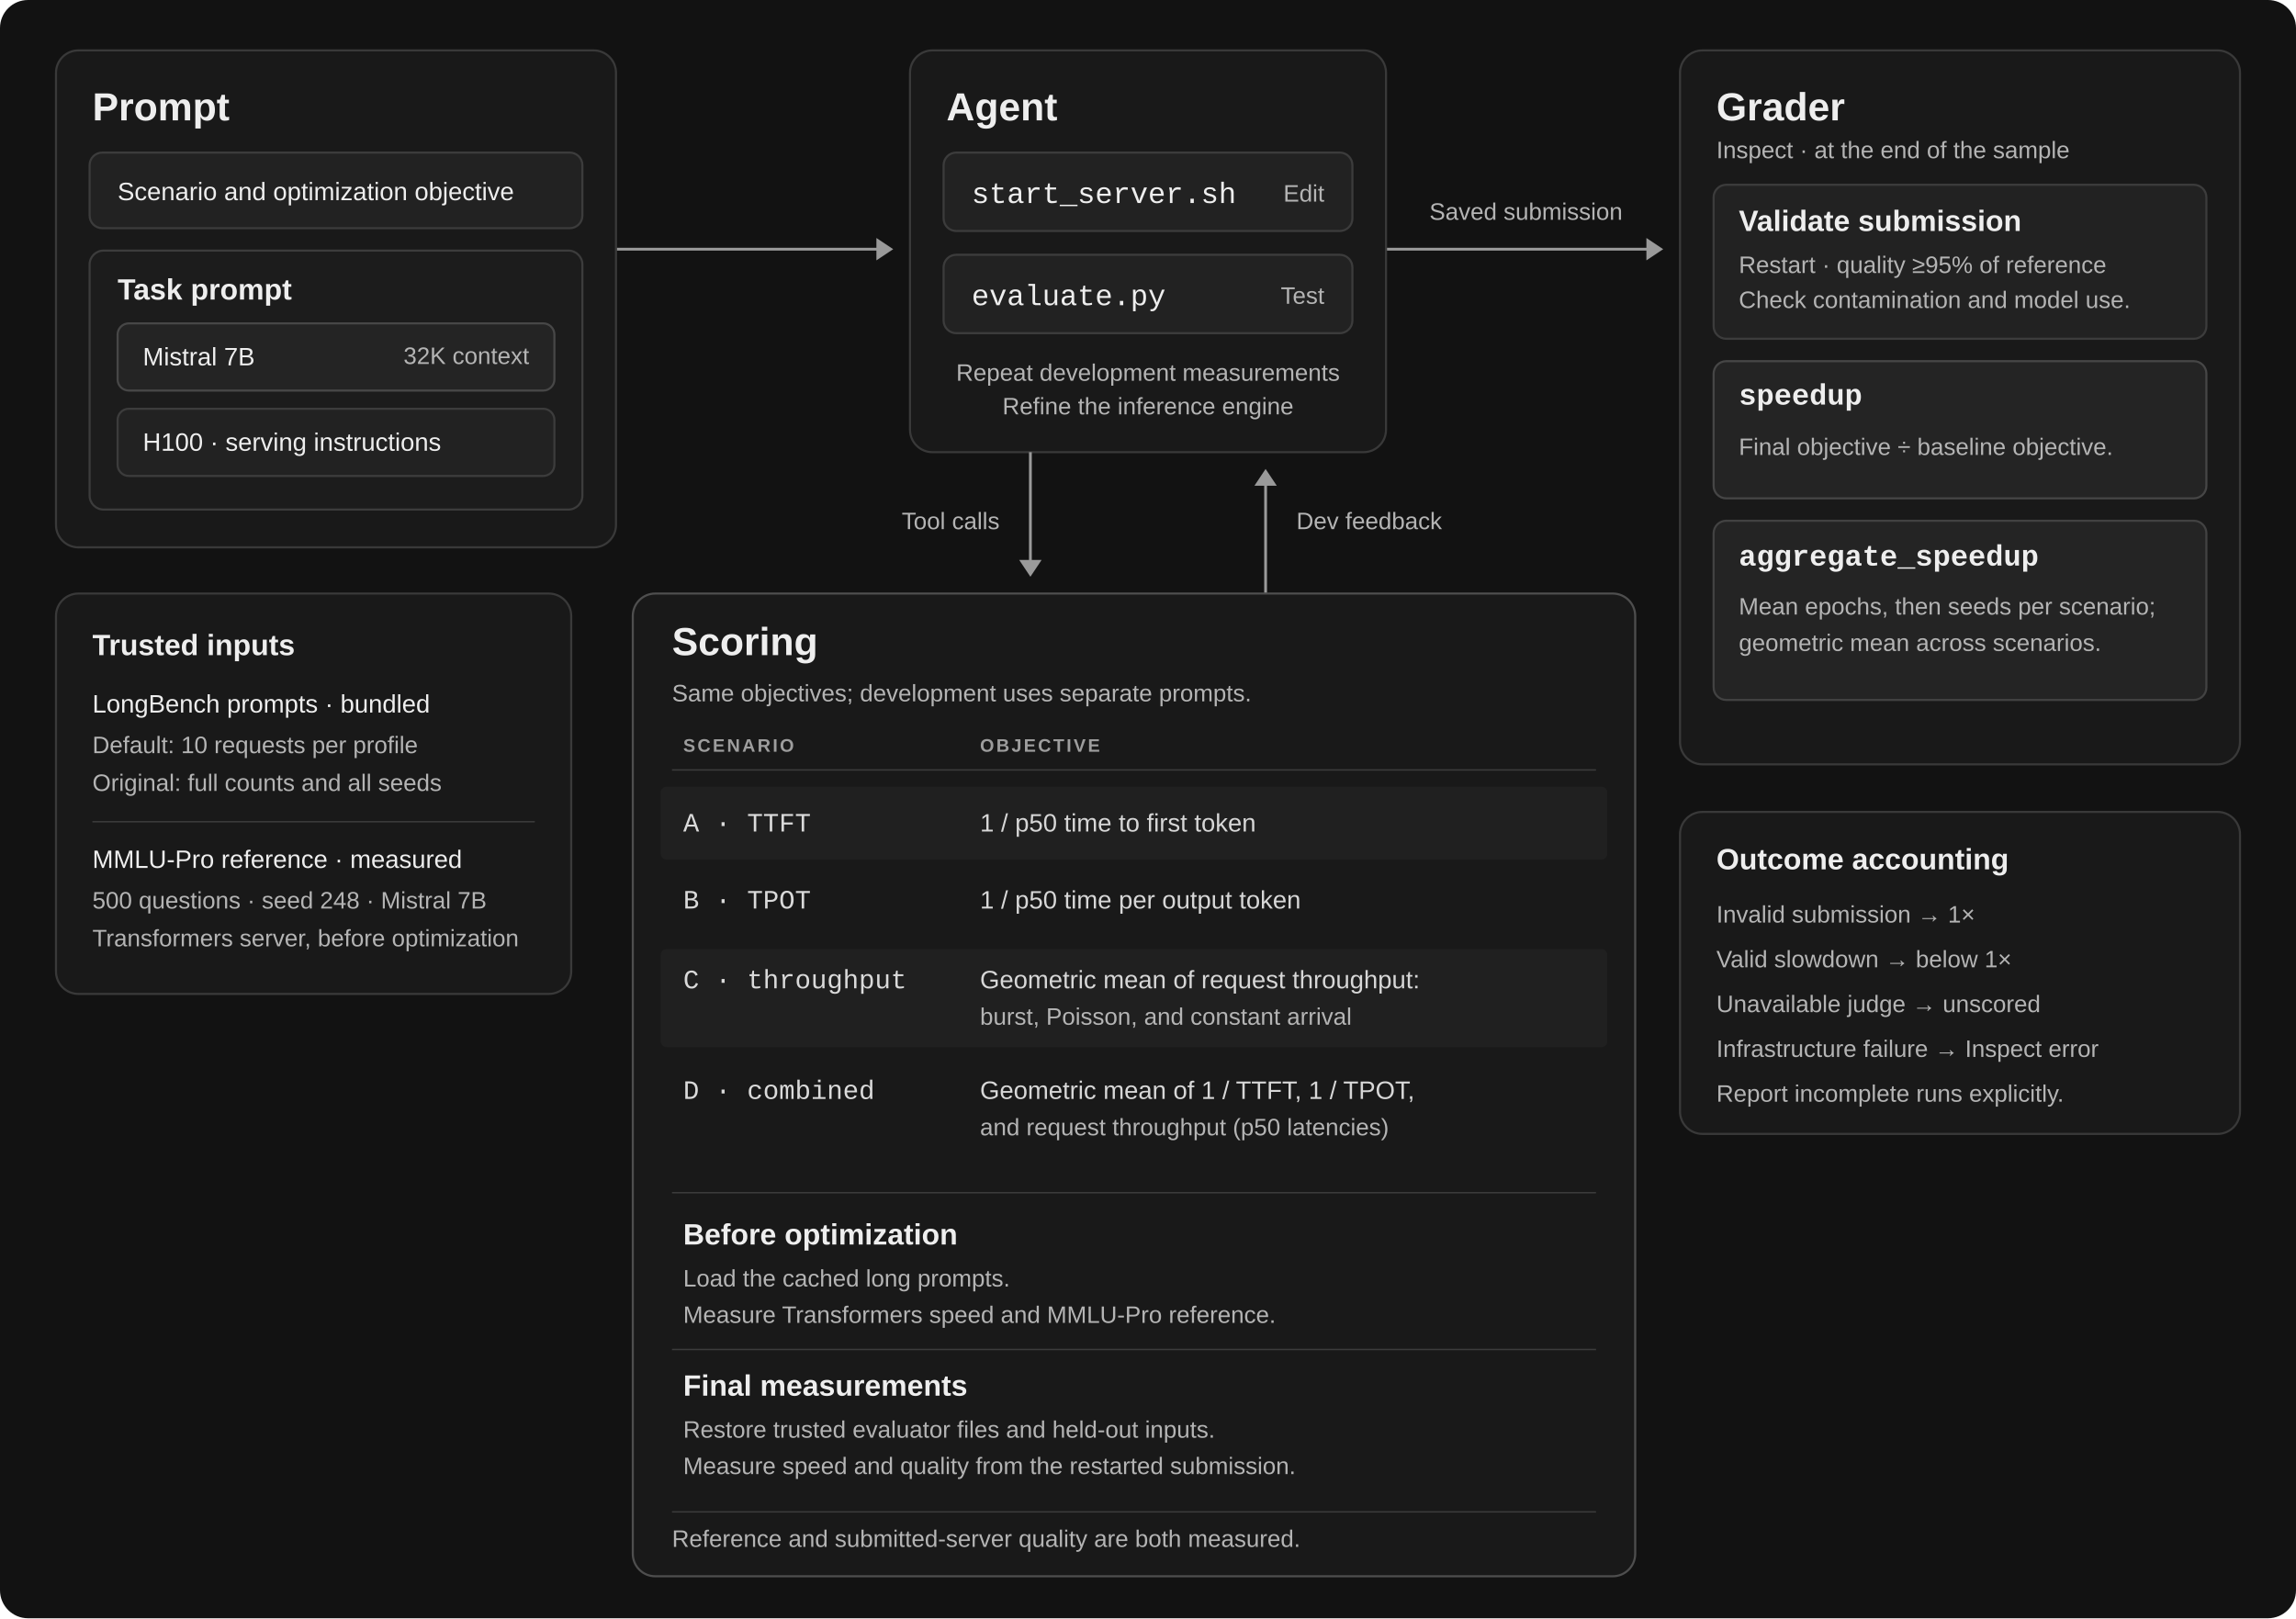
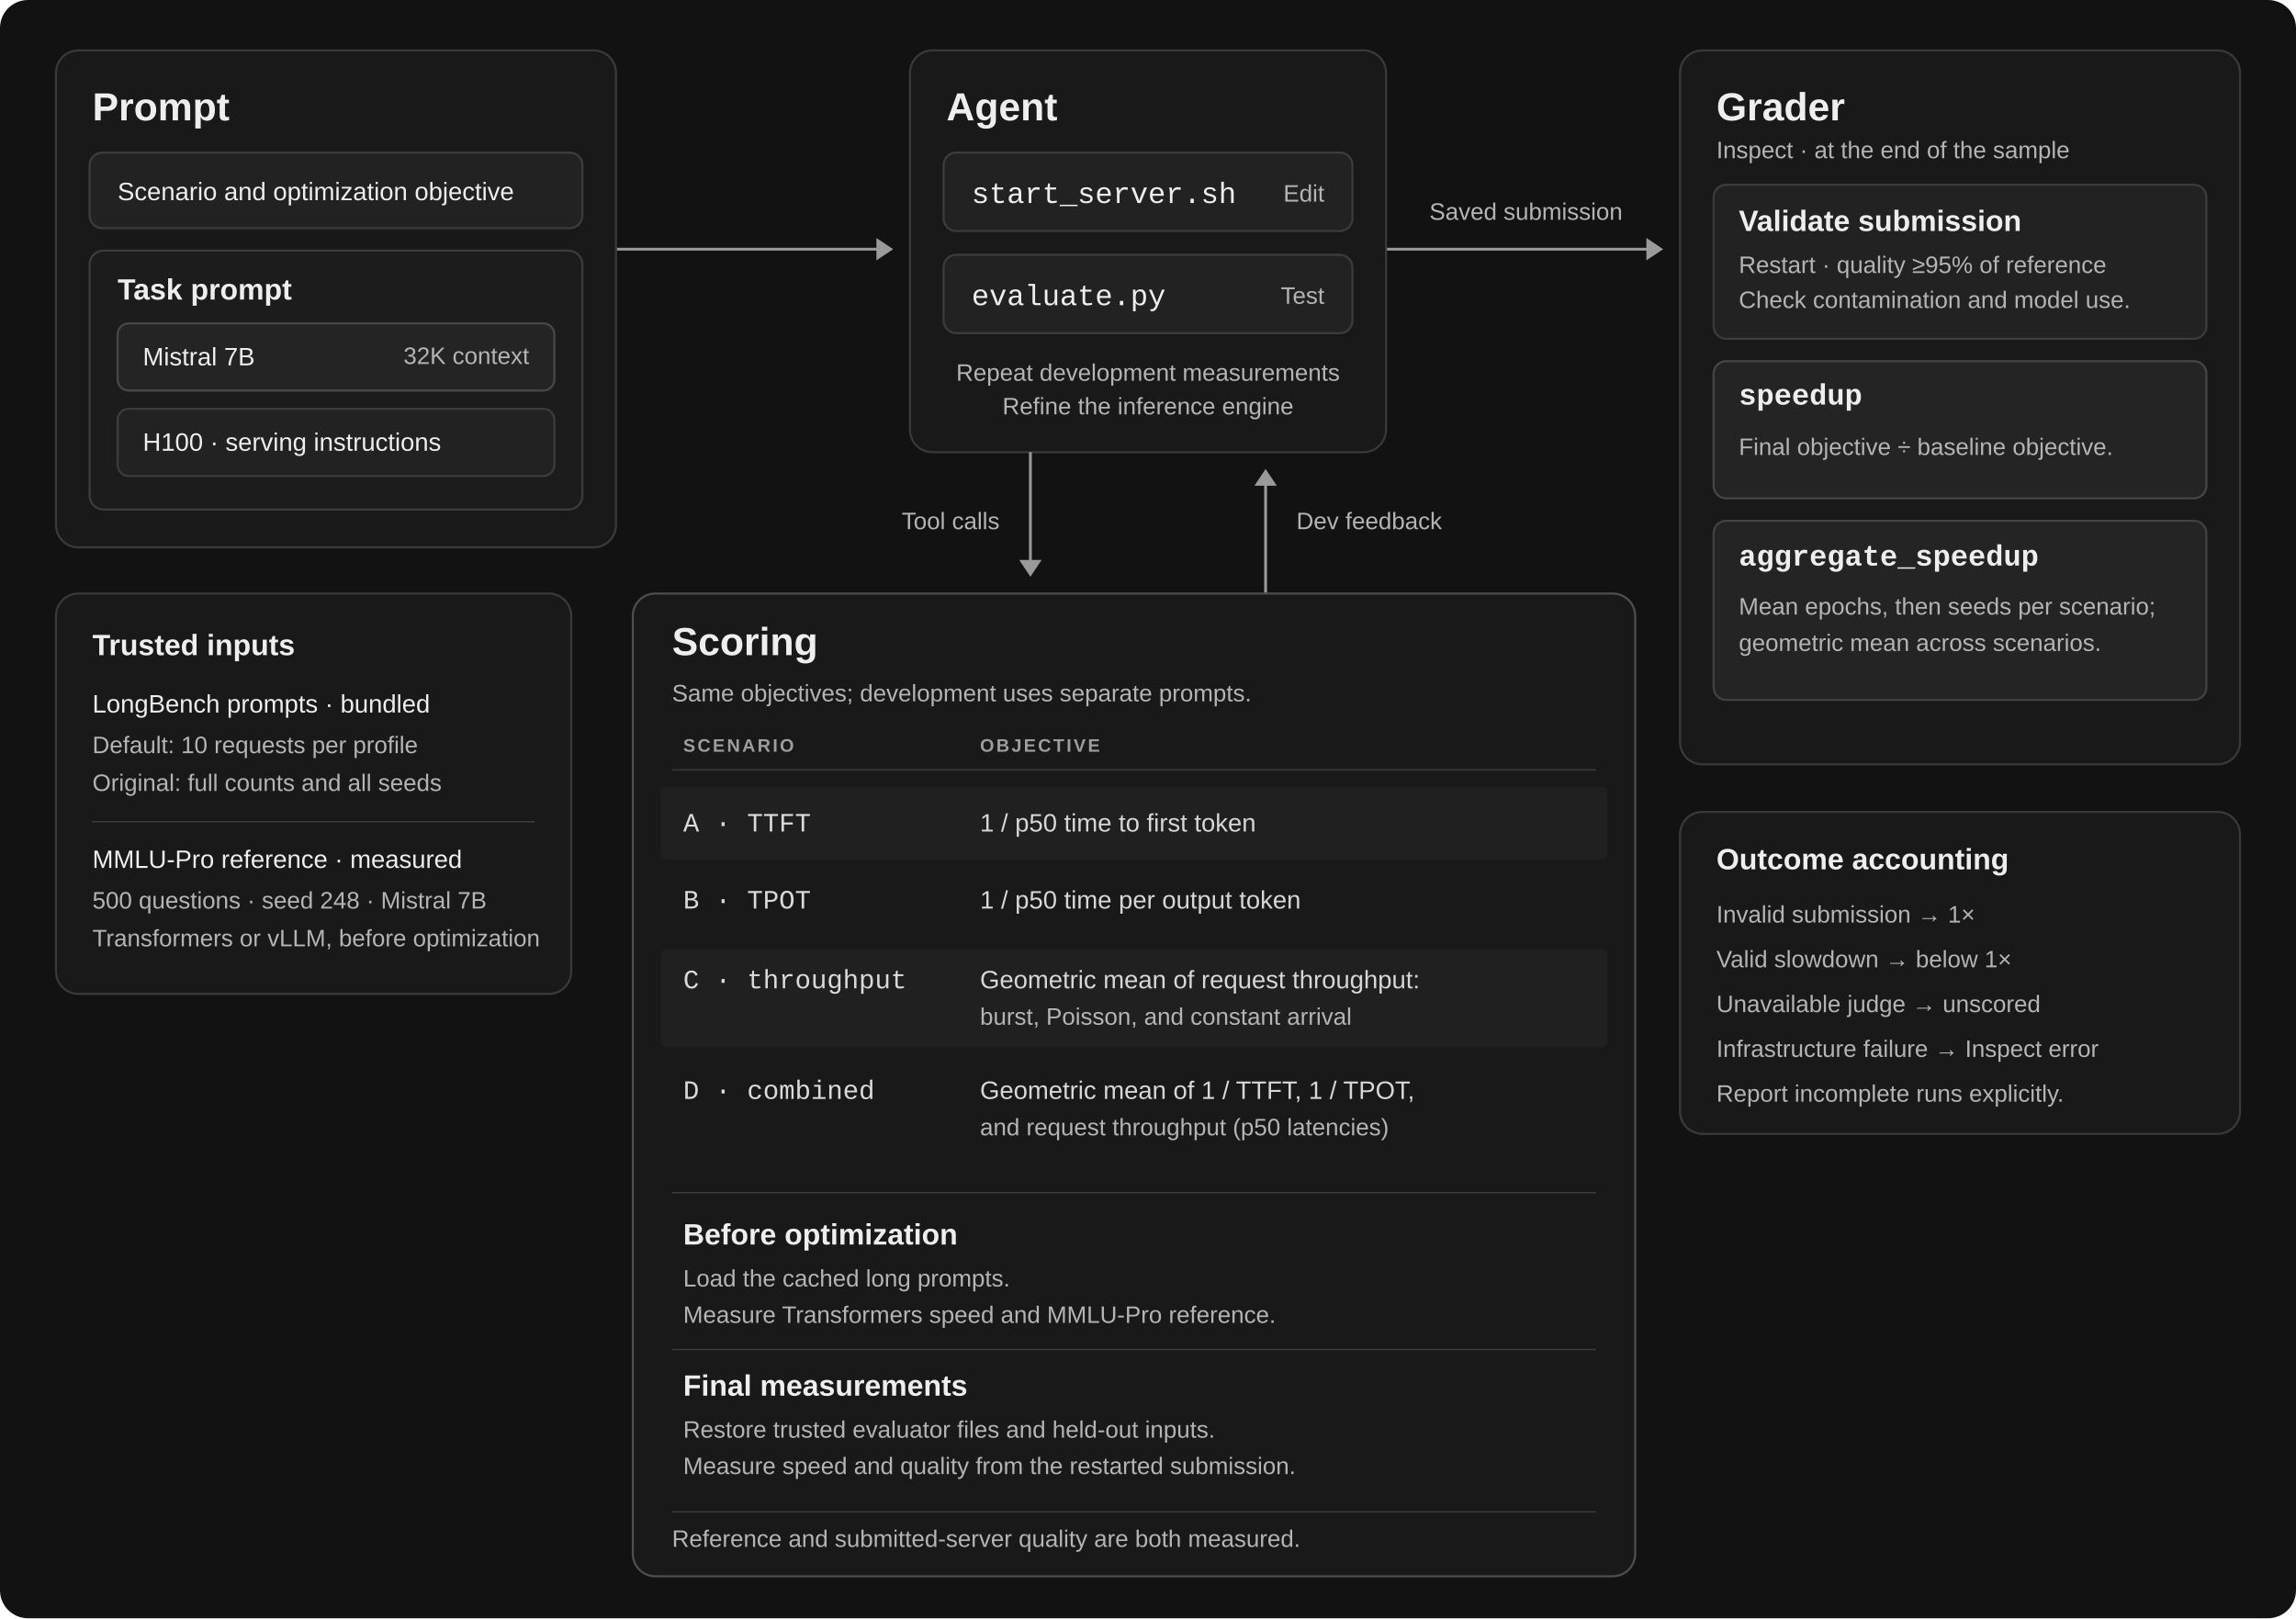
<svg xmlns="http://www.w3.org/2000/svg" width="1640" height="1156" viewBox="0 0 1640 1156" role="img" aria-labelledby="title description">
  <defs>
    <style>
      text { font-family: Arial, Helvetica, sans-serif; fill: #eeeeee; }
      .heading { font-size: 28px; font-weight: 700; }
      .label { font-size: 21px; font-weight: 600; }
      .body { font-size: 18px; }
      .small { font-size: 17px; fill: #b4b4b4; }
      .mono { font-family: 'SFMono-Regular', Consolas, 'Liberation Mono', monospace; }
      .scenario { font-family: 'SFMono-Regular', Consolas, 'Liberation Mono', monospace; font-size: 19px; fill: #dadada; }
      .meaning { font-size: 18px; fill: #d7d7d7; }
      .column { font-size: 13px; font-weight: 600; letter-spacing: 1.5px; fill: #9d9d9d; }
      .panel { fill: #191919; stroke: #393939; stroke-width: 1.5; }
      .slot { fill: #222222; stroke: #3c3c3c; stroke-width: 1.5; }
      .connector { fill: none; stroke: #9a9a9a; stroke-width: 2; }
    </style>
  </defs>
  <rect width="1640" height="1156" rx="20" fill="#121212" />
  <path class="connector" d="M440 178 H628" />
  <path d="M638 178 L626 170 L626 186 Z" fill="#9a9a9a" />
  <path class="connector" d="M990 178 H1178" />
  <path d="M1188 178 L1176 170 L1176 186 Z" fill="#9a9a9a" />
  <text class="small" x="1090" y="157" text-anchor="middle">Saved submission</text>
  <g id="prompt">
    <rect class="panel" x="40" y="36" width="400" height="355" rx="16" />
    <text class="heading" x="66" y="86">Prompt</text>
    <rect class="slot" x="64" y="109" width="352" height="54" rx="9" />
    <text class="body" x="84" y="143">Scenario and optimization objective</text>
    <rect x="64" y="179" width="352" height="185" rx="10" fill="#1c1c1c" stroke="#3c3c3c" stroke-width="1.5" />
    <text class="label" x="84" y="214">Task prompt</text>
    <rect x="84" y="231" width="312" height="48" rx="8" fill="#242424" stroke="#474747" stroke-width="1.5" />
    <text class="body" x="102" y="261">Mistral 7B</text>
    <text class="small" x="378" y="260" text-anchor="end">32K context</text>
    <rect class="slot" x="84" y="292" width="312" height="48" rx="8" />
    <text class="body" x="102" y="322">H100 · serving instructions</text>
  </g>
  <g id="agent">
    <rect class="panel" x="650" y="36" width="340" height="287" rx="16" />
    <text class="heading" x="676" y="86">Agent</text>
    <rect class="slot" x="674" y="109" width="292" height="56" rx="9" />
    <text class="mono" x="694" y="145" font-size="21">start_server.sh</text>
    <text class="small" x="946" y="144" text-anchor="end">Edit</text>
    <rect class="slot" x="674" y="182" width="292" height="56" rx="9" />
    <text class="mono" x="694" y="218" font-size="21">evaluate.py</text>
    <text class="small" x="946" y="217" text-anchor="end">Test</text>
    <text class="small" x="820" y="272" text-anchor="middle">Repeat development measurements</text>
    <text class="small" x="820" y="296" text-anchor="middle">Refine the inference engine</text>
  </g>
  <g id="grader">
    <rect class="panel" x="1200" y="36" width="400" height="510" rx="16" />
    <text class="heading" x="1226" y="86">Grader</text>
    <text class="small" x="1226" y="113">Inspect · at the end of the sample</text>
    <rect class="slot" x="1224" y="132" width="352" height="110" rx="9" />
    <text class="label" x="1242" y="165">Validate submission</text>
    <text class="small" x="1242" y="195">Restart · quality ≥95% of reference</text>
    <text class="small" x="1242" y="220">Check contamination and model use.</text>
    <rect x="1224" y="258" width="352" height="98" rx="9" fill="#242424" stroke="#464646" stroke-width="1.5" />
    <text class="label mono" x="1242" y="289">speedup</text>
    <text class="small" x="1242" y="325">Final objective ÷ baseline objective.</text>
    <rect x="1224" y="372" width="352" height="128" rx="9" fill="#242424" stroke="#424242" stroke-width="1.5" />
    <text class="label mono" x="1242" y="404">aggregate_speedup</text>
    <text class="small" x="1242" y="439">Mean epochs, then seeds per scenario;</text>
    <text class="small" x="1242" y="465">geometric mean across scenarios.</text>
  </g>
  <path class="connector" d="M736 323 V402" />
  <path d="M736 412 L728 400 L744 400 Z" fill="#9a9a9a" />
  <path class="connector" d="M904 424 V345" />
  <path d="M904 335 L896 347 L912 347 Z" fill="#9a9a9a" />
  <text class="small" x="714" y="378" text-anchor="end">Tool calls</text>
  <text class="small" x="926" y="378">Dev feedback</text>
  <g id="references">
    <rect class="panel" x="40" y="424" width="368" height="286" rx="16" />
    <text class="label" x="66" y="468">Trusted inputs</text>
    <text class="body" x="66" y="509">LongBench prompts · bundled</text>
    <text class="small" x="66" y="538">Default: 10 requests per profile</text>
    <text class="small" x="66" y="565">Original: full counts and all seeds</text>
    <path d="M66 587 H382" stroke="#3c3c3c" />
    <text class="body" x="66" y="620">MMLU-Pro reference · measured</text>
    <text class="small" x="66" y="649">500 questions · seed 248 · Mistral 7B</text>
-     <text class="small" x="66" y="676">Transformers server, before optimization</text>
+     <text class="small" x="66" y="676">Transformers or vLLM, before optimization</text>
  </g>
  <g id="scoring">
    <rect x="452" y="424" width="716" height="702" rx="16" fill="#191919" stroke="#4e4e4e" stroke-width="1.5" />
    <text class="heading" x="480" y="468">Scoring</text>
    <text class="small" x="480" y="501">Same objectives; development uses separate prompts.</text>
    <text class="column" x="488" y="537">SCENARIO</text>
    <text class="column" x="700" y="537">OBJECTIVE</text>
    <path d="M480 550 H1140" stroke="#3c3c3c" />
    <rect x="472" y="562" width="676" height="52" rx="4" fill="#202020" />
    <rect x="472" y="678" width="676" height="70" rx="4" fill="#202020" />
    <text class="scenario" x="488" y="594">A · TTFT</text>
    <text class="meaning" x="700" y="594">1 / p50 time to first token</text>
    <text class="scenario" x="488" y="649">B · TPOT</text>
    <text class="meaning" x="700" y="649">1 / p50 time per output token</text>
    <text class="scenario" x="488" y="706">C · throughput</text>
    <text class="meaning" x="700" y="706">Geometric mean of request throughput:</text>
    <text class="small" x="700" y="732">burst, Poisson, and constant arrival</text>
    <text class="scenario" x="488" y="785">D · combined</text>
    <text class="meaning" x="700" y="785">Geometric mean of 1 / TTFT, 1 / TPOT,</text>
    <text class="small" x="700" y="811">and request throughput (p50 latencies)</text>
    <path d="M480 852 H1140" stroke="#3c3c3c" />
    <text class="label" x="488" y="889">Before optimization</text>
    <text class="small" x="488" y="919">Load the cached long prompts.</text>
    <text class="small" x="488" y="945">Measure Transformers speed and MMLU-Pro reference.</text>
    <path d="M480 964 H1140" stroke="#3c3c3c" />
    <text class="label" x="488" y="997">Final measurements</text>
    <text class="small" x="488" y="1027">Restore trusted evaluator files and held-out inputs.</text>
    <text class="small" x="488" y="1053">Measure speed and quality from the restarted submission.</text>
    <path d="M480 1080 H1140" stroke="#3c3c3c" />
    <text class="small" x="480" y="1105">Reference and submitted-server quality are both measured.</text>
  </g>
  <g id="outcomes">
    <rect class="panel" x="1200" y="580" width="400" height="230" rx="16" />
    <text class="label" x="1226" y="621">Outcome accounting</text>
    <text class="small" x="1226" y="659">Invalid submission → 1×</text>
    <text class="small" x="1226" y="691">Valid slowdown → below 1×</text>
    <text class="small" x="1226" y="723">Unavailable judge → unscored</text>
    <text class="small" x="1226" y="755">Infrastructure failure → Inspect error</text>
    <text class="small" x="1226" y="787">Report incomplete runs explicitly.</text>
  </g>
</svg>
